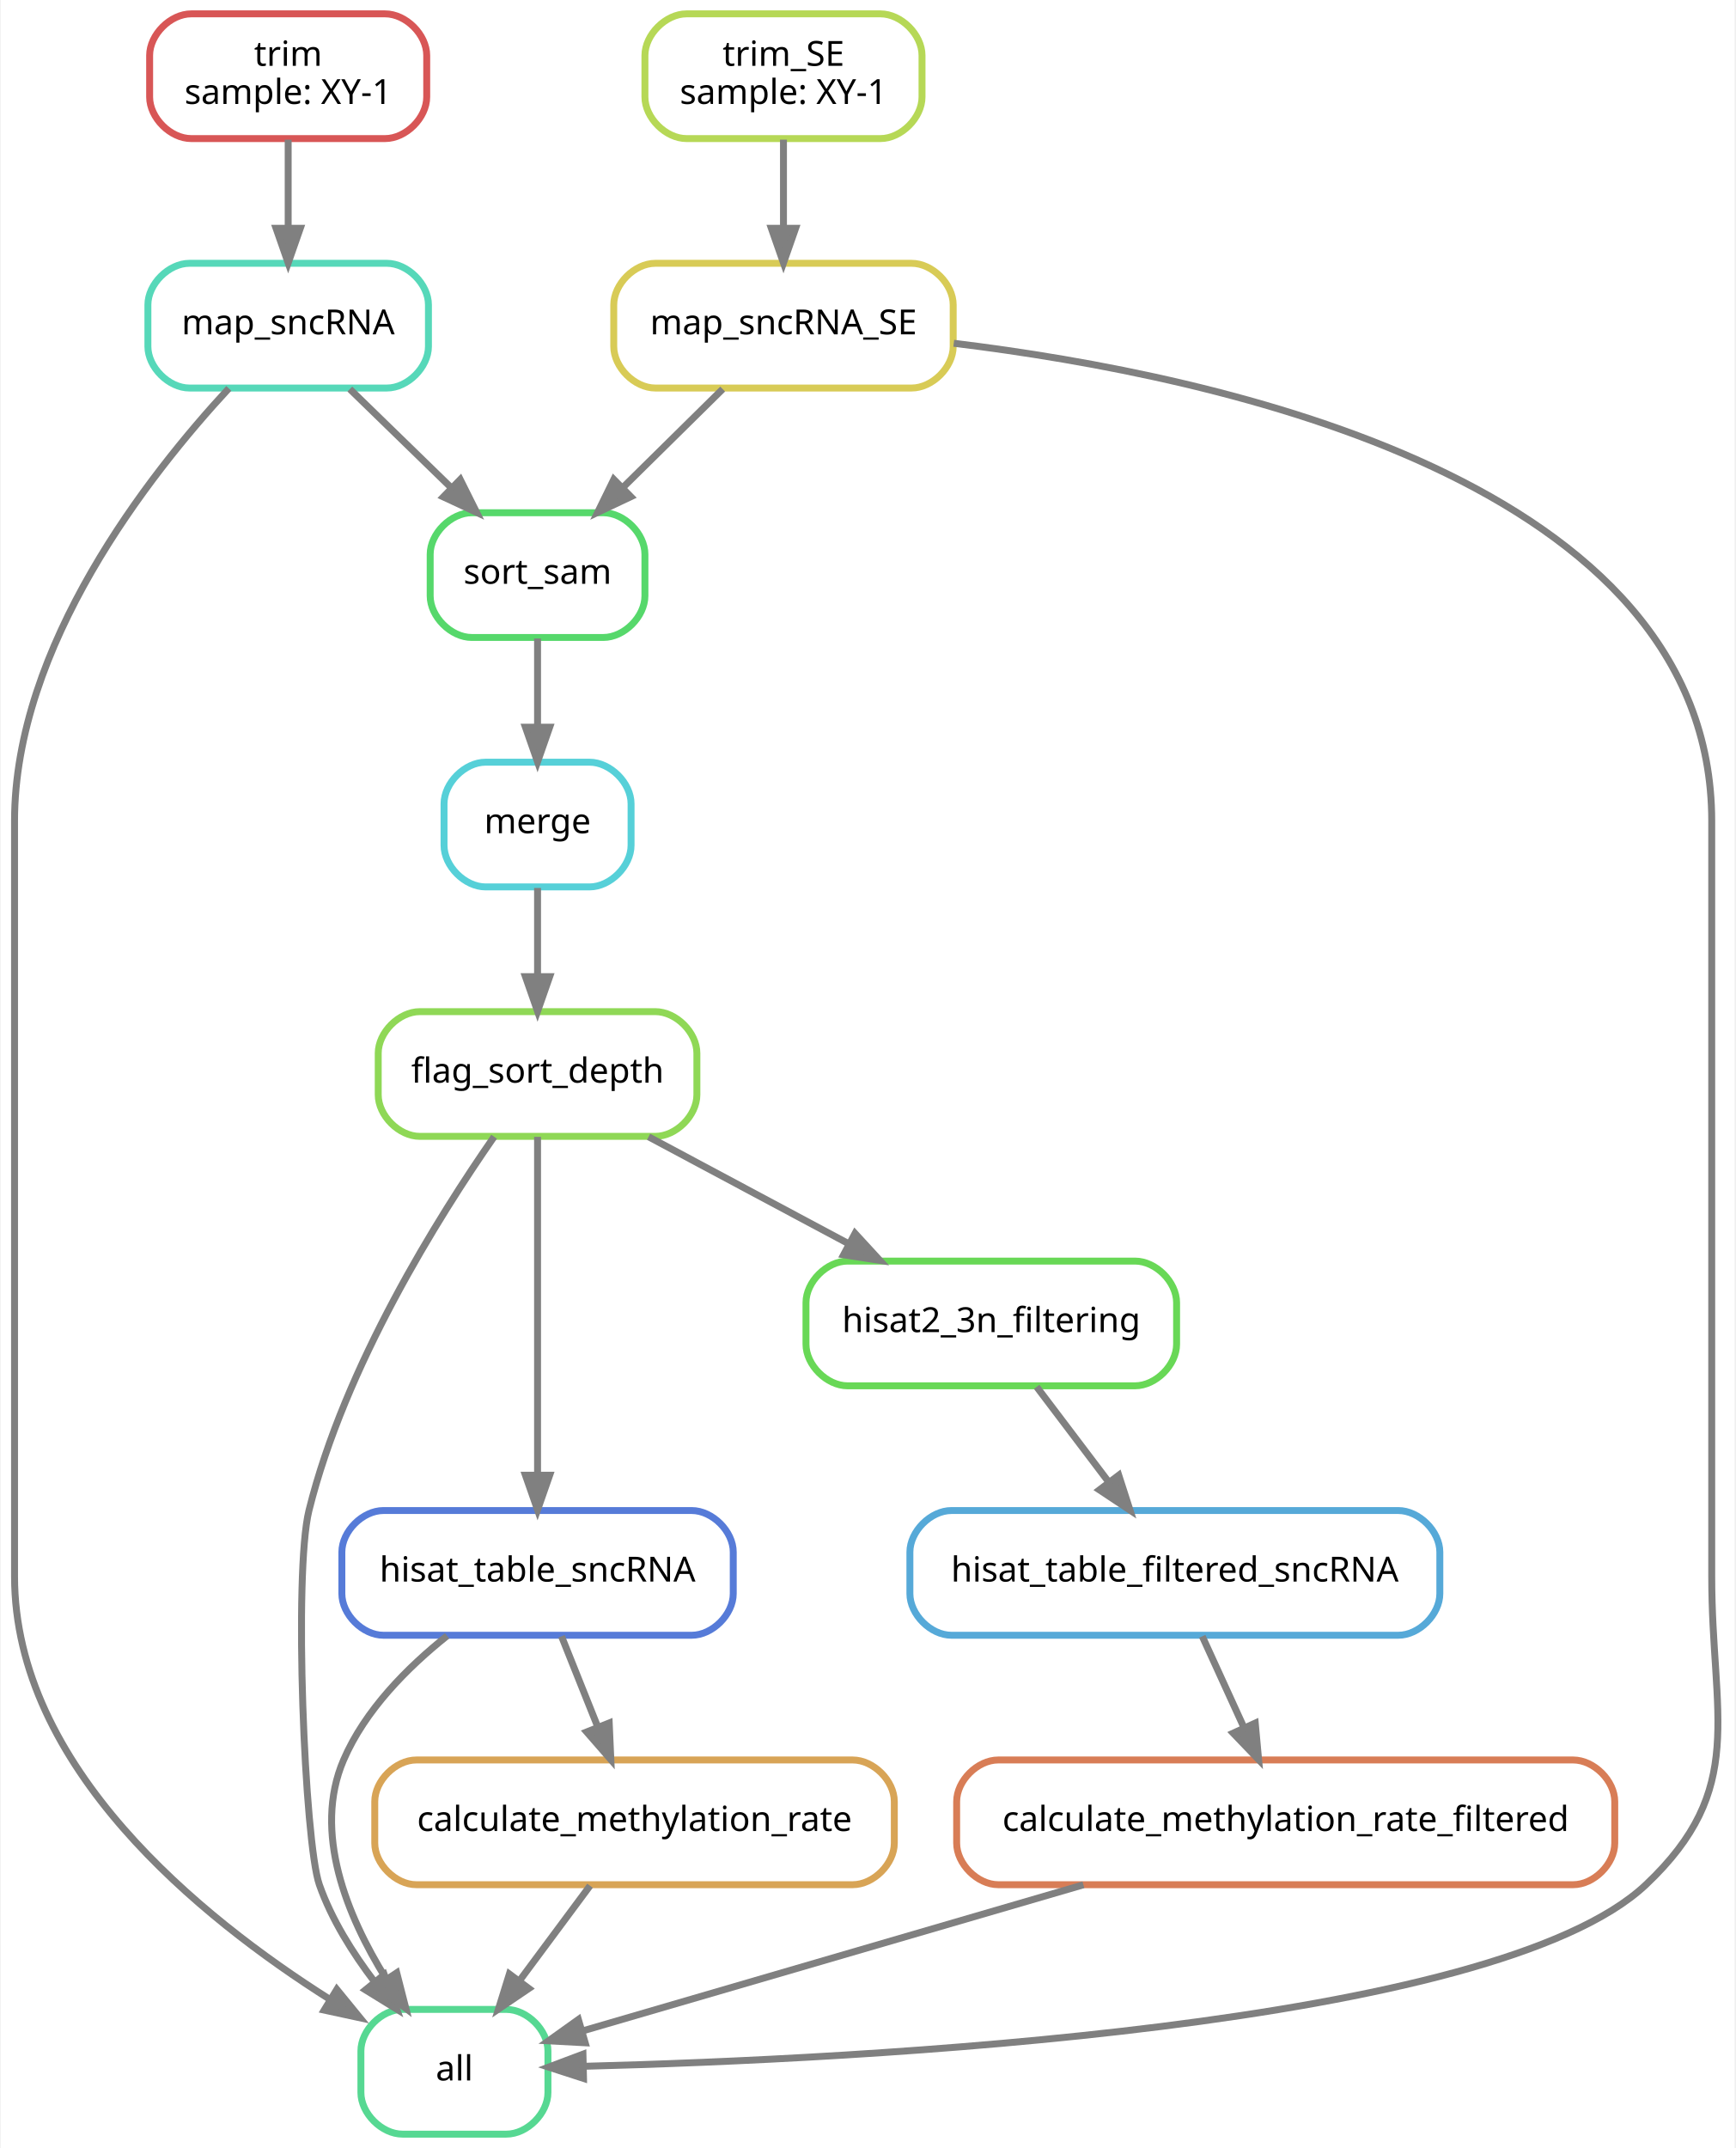
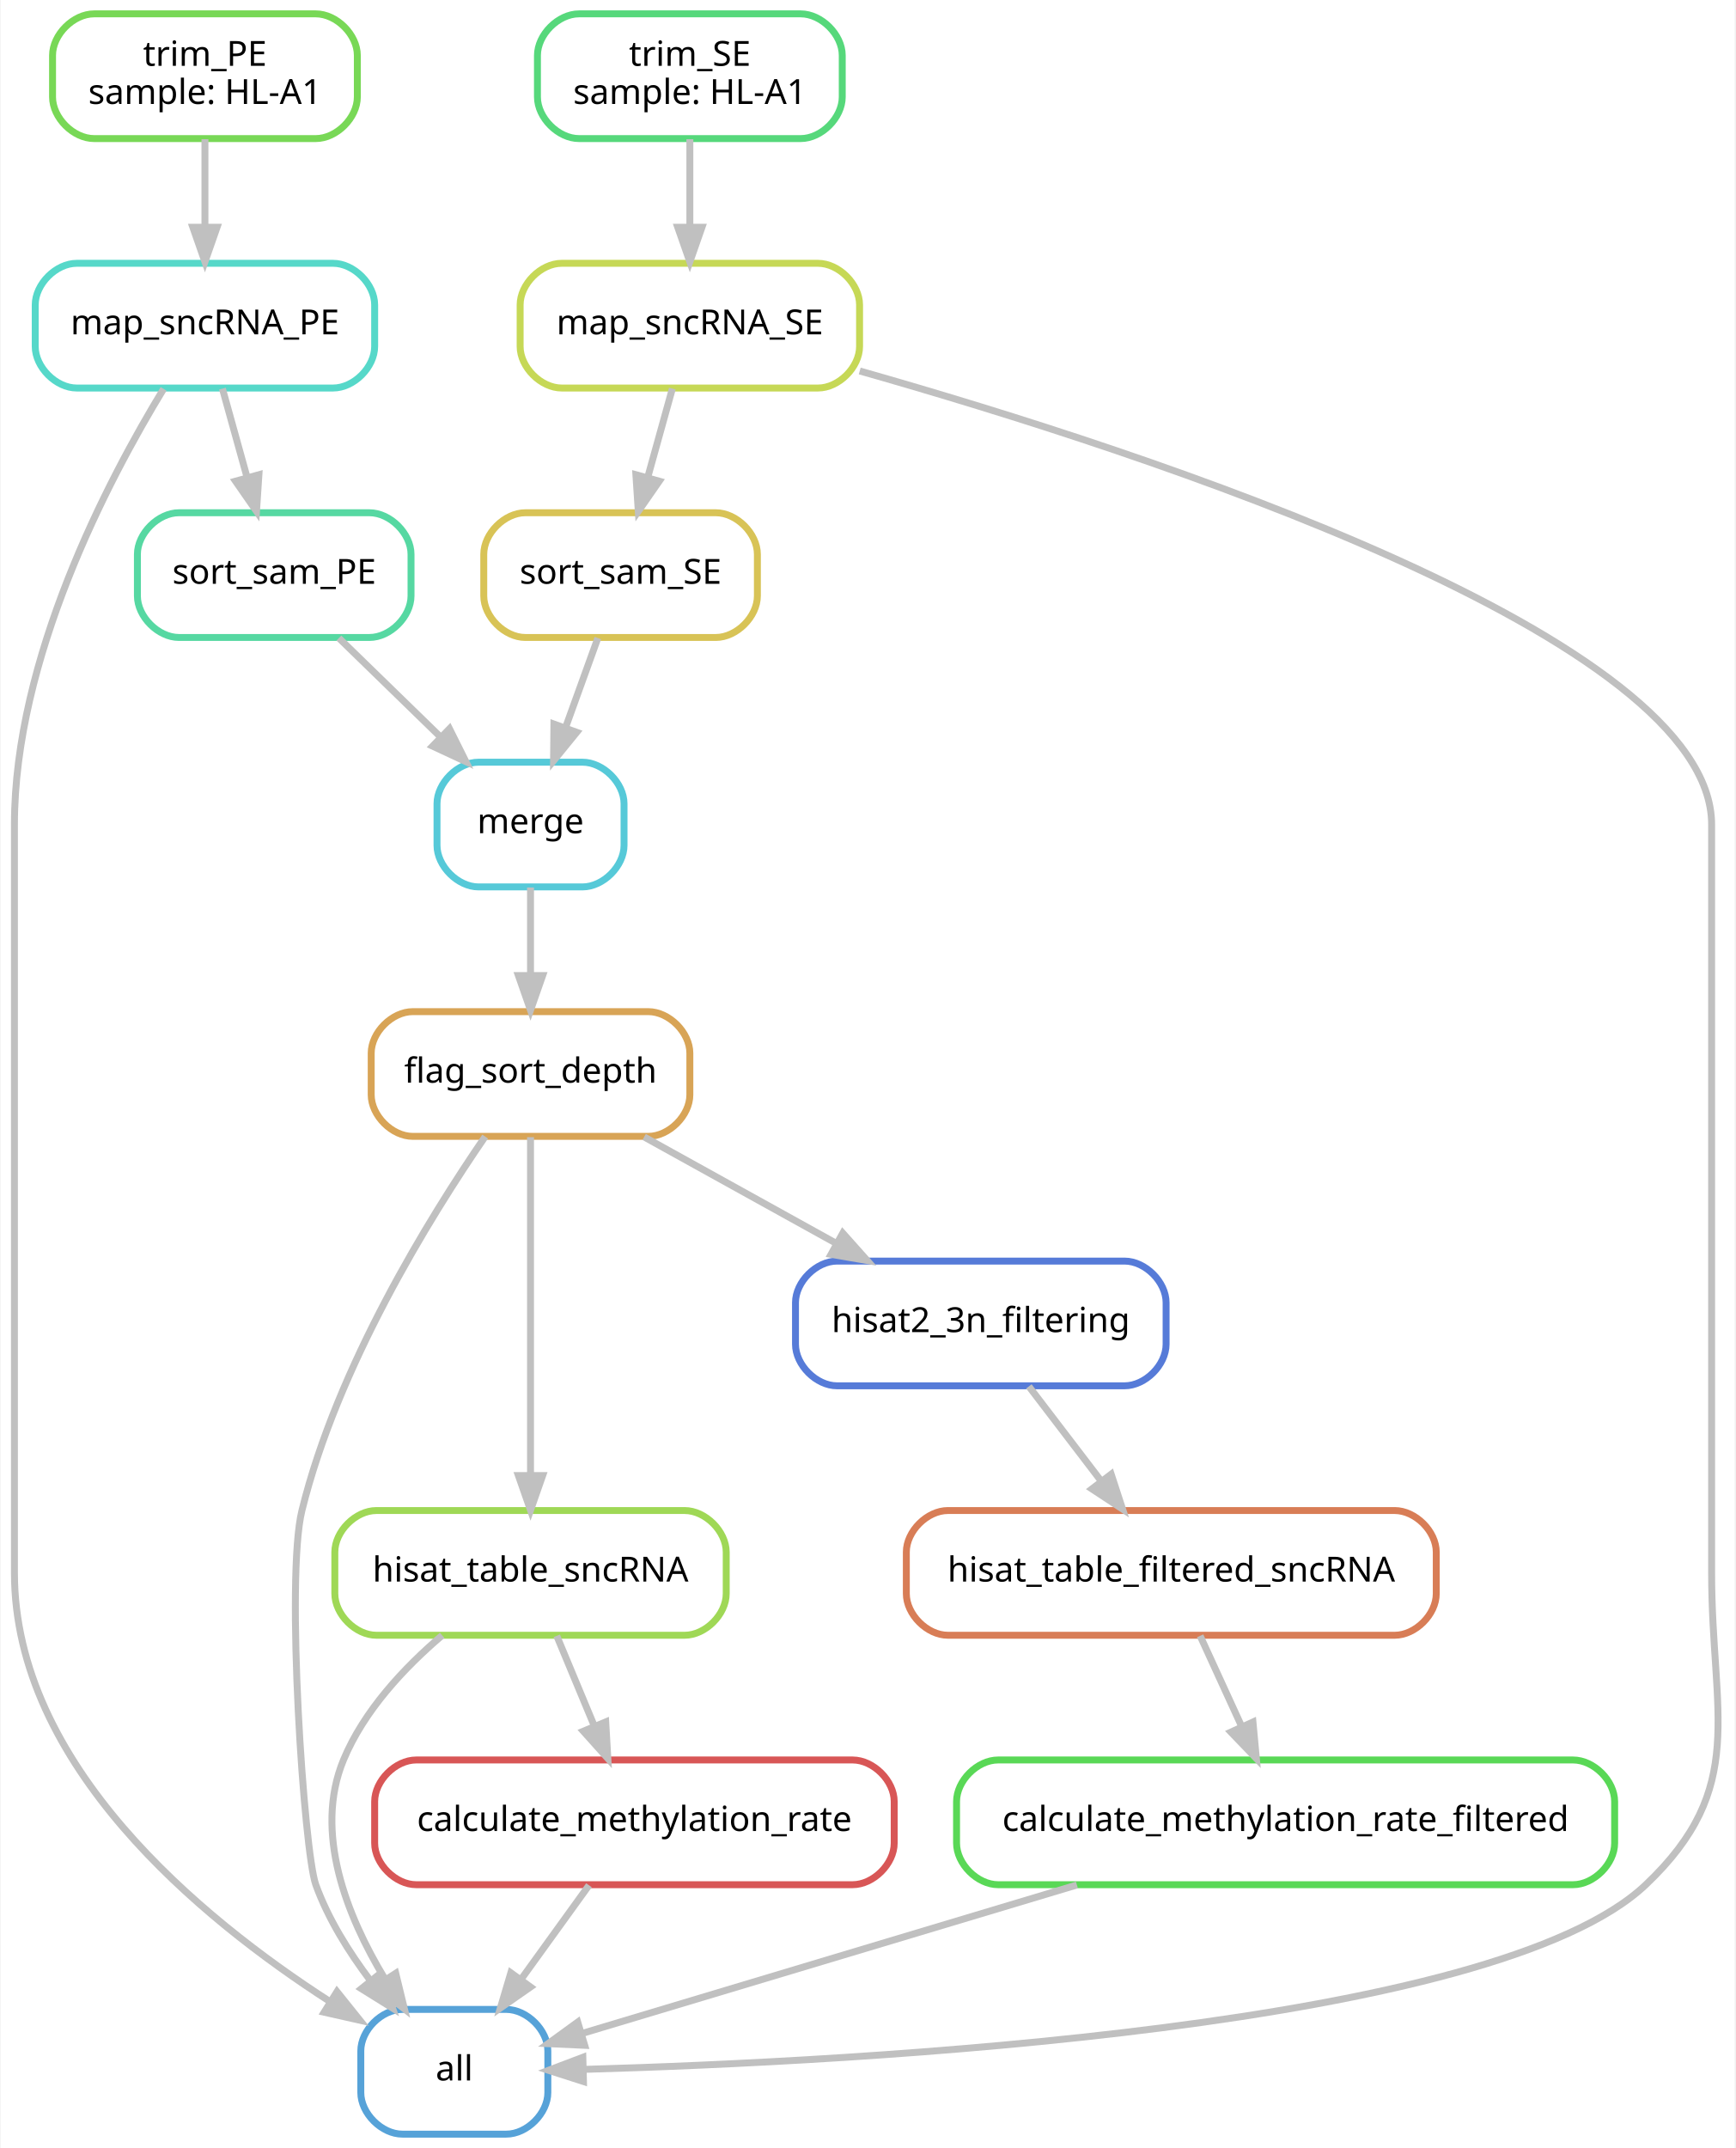
- <svg xmlns="http://www.w3.org/2000/svg" width="501pt" height="620pt" viewBox="0.00 0.00 500.60 620.00">
+ <svg xmlns="http://www.w3.org/2000/svg" width="501pt" height="620pt" viewBox="0.00 0.00 500.66 620.00">
  <g id="graph0" class="graph" transform="scale(1 1) rotate(0) translate(4 616)">
-     <polygon fill="white" stroke="transparent" points="-4,4 -4,-616 496.6,-616 496.6,4 -4,4" />
+     <polygon fill="#ffffff" stroke="transparent" points="-4,4 -4,-616 496.664,-616 496.664,4 -4,4" />
    <g id="node1" class="node">
-       <path fill="none" stroke="#56d892" stroke-width="2" d="M142,-36C142,-36 112,-36 112,-36 106,-36 100,-30 100,-24 100,-24 100,-12 100,-12 100,-6 106,0 112,0 112,0 142,0 142,0 148,0 154,-6 154,-12 154,-12 154,-24 154,-24 154,-30 148,-36 142,-36" />
-       <text text-anchor="middle" x="127" y="-15.5" font-family="sans" font-size="10.00">all</text>
+       <path fill="none" stroke="#56a2d8" stroke-width="2" d="M142,-36C142,-36 112,-36 112,-36 106,-36 100,-30 100,-24 100,-24 100,-12 100,-12 100,-6 106,0 112,0 112,0 142,0 142,0 148,0 154,-6 154,-12 154,-12 154,-24 154,-24 154,-30 148,-36 142,-36" />
+       <text text-anchor="middle" x="127" y="-15.5" font-family="sans" font-size="10.00" fill="#000000">all</text>
    </g>
    <g id="node2" class="node">
-       <path fill="none" stroke="#8fd856" stroke-width="2" d="M185,-324C185,-324 117,-324 117,-324 111,-324 105,-318 105,-312 105,-312 105,-300 105,-300 105,-294 111,-288 117,-288 117,-288 185,-288 185,-288 191,-288 197,-294 197,-300 197,-300 197,-312 197,-312 197,-318 191,-324 185,-324" />
-       <text text-anchor="middle" x="151" y="-303.5" font-family="sans" font-size="10.00">flag_sort_depth</text>
+       <path fill="none" stroke="#d8a456" stroke-width="2" d="M183,-324C183,-324 115,-324 115,-324 109,-324 103,-318 103,-312 103,-312 103,-300 103,-300 103,-294 109,-288 115,-288 115,-288 183,-288 183,-288 189,-288 195,-294 195,-300 195,-300 195,-312 195,-312 195,-318 189,-324 183,-324" />
+       <text text-anchor="middle" x="149" y="-303.5" font-family="sans" font-size="10.00" fill="#000000">flag_sort_depth</text>
    </g>
    <g id="edge1" class="edge">
-       <path fill="none" stroke="grey" stroke-width="2" d="M138.46,-287.9C122.38,-264.79 95.33,-221.69 85,-180 80.54,-161.98 83.73,-84.15 88,-72 91.52,-61.98 97.63,-52.24 103.99,-43.91" />
-       <polygon fill="grey" stroke="grey" stroke-width="2" points="106.75,-46.05 110.33,-36.08 101.32,-41.64 106.75,-46.05" />
+       <path fill="none" stroke="#c0c0c0" stroke-width="2" d="M135.904,-287.936C119.76,-264.441 93.207,-221.484 83,-180 78.208,-160.523 83.621,-81.356 87,-72 90.566,-62.124 96.569,-52.518 102.854,-44.212" />
+       <polygon fill="#c0c0c0" stroke="#c0c0c0" stroke-width="2" points="105.614,-46.365 109.153,-36.379 100.159,-41.978 105.614,-46.365" />
+     </g>
+     <g id="node10" class="node">
+       <path fill="none" stroke="#9fd856" stroke-width="2" d="M193.5,-180C193.5,-180 104.5,-180 104.5,-180 98.5,-180 92.5,-174 92.5,-168 92.5,-168 92.5,-156 92.5,-156 92.5,-150 98.5,-144 104.5,-144 104.5,-144 193.5,-144 193.5,-144 199.5,-144 205.5,-150 205.5,-156 205.5,-156 205.5,-168 205.5,-168 205.5,-174 199.5,-180 193.5,-180" />
+       <text text-anchor="middle" x="149" y="-159.5" font-family="sans" font-size="10.00" fill="#000000">hisat_table_sncRNA</text>
+     </g>
+     <g id="edge14" class="edge">
+       <path fill="none" stroke="#c0c0c0" stroke-width="2" d="M149,-287.762C149,-263.201 149,-219.247 149,-190.354" />
+       <polygon fill="#c0c0c0" stroke="#c0c0c0" stroke-width="2" points="152.5,-190.09 149,-180.09 145.5,-190.09 152.5,-190.09" />
+     </g>
+     <g id="node13" class="node">
+       <path fill="none" stroke="#567bd8" stroke-width="2" d="M320.5,-252C320.5,-252 237.5,-252 237.5,-252 231.5,-252 225.5,-246 225.5,-240 225.5,-240 225.5,-228 225.5,-228 225.5,-222 231.5,-216 237.5,-216 237.5,-216 320.5,-216 320.5,-216 326.5,-216 332.5,-222 332.5,-228 332.5,-228 332.5,-240 332.5,-240 332.5,-246 326.5,-252 320.5,-252" />
+       <text text-anchor="middle" x="279" y="-231.5" font-family="sans" font-size="10.00" fill="#000000">hisat2_3n_filtering</text>
+     </g>
+     <g id="edge17" class="edge">
+       <path fill="none" stroke="#c0c0c0" stroke-width="2" d="M181.804,-287.831C198.586,-278.537 219.198,-267.121 237.116,-257.197" />
+       <polygon fill="#c0c0c0" stroke="#c0c0c0" stroke-width="2" points="239.154,-260.07 246.206,-252.163 235.762,-253.946 239.154,-260.07" />
+     </g>
+     <g id="node3" class="node">
+       <path fill="none" stroke="#56c9d8" stroke-width="2" d="M164,-396C164,-396 134,-396 134,-396 128,-396 122,-390 122,-384 122,-384 122,-372 122,-372 122,-366 128,-360 134,-360 134,-360 164,-360 164,-360 170,-360 176,-366 176,-372 176,-372 176,-384 176,-384 176,-390 170,-396 164,-396" />
+       <text text-anchor="middle" x="149" y="-375.5" font-family="sans" font-size="10.00" fill="#000000">merge</text>
+     </g>
+     <g id="edge7" class="edge">
+       <path fill="none" stroke="#c0c0c0" stroke-width="2" d="M149,-359.831C149,-352.131 149,-342.974 149,-334.417" />
+       <polygon fill="#c0c0c0" stroke="#c0c0c0" stroke-width="2" points="152.5,-334.413 149,-324.413 145.5,-334.413 152.5,-334.413" />
+     </g>
+     <g id="node4" class="node">
+       <path fill="none" stroke="#56d8a2" stroke-width="2" d="M102.5,-468C102.5,-468 47.5,-468 47.5,-468 41.5,-468 35.5,-462 35.5,-456 35.5,-456 35.5,-444 35.5,-444 35.5,-438 41.5,-432 47.5,-432 47.5,-432 102.5,-432 102.5,-432 108.5,-432 114.5,-438 114.5,-444 114.5,-444 114.5,-456 114.5,-456 114.5,-462 108.5,-468 102.5,-468" />
+       <text text-anchor="middle" x="75" y="-447.5" font-family="sans" font-size="10.00" fill="#000000">sort_sam_PE</text>
+     </g>
+     <g id="edge8" class="edge">
+       <path fill="none" stroke="#c0c0c0" stroke-width="2" d="M93.673,-431.831C102.525,-423.219 113.249,-412.785 122.889,-403.405" />
+       <polygon fill="#c0c0c0" stroke="#c0c0c0" stroke-width="2" points="125.606,-405.645 130.333,-396.163 120.725,-400.628 125.606,-405.645" />
+     </g>
+     <g id="node5" class="node">
+       <path fill="none" stroke="#56d8c9" stroke-width="2" d="M92,-540C92,-540 18,-540 18,-540 12,-540 6,-534 6,-528 6,-528 6,-516 6,-516 6,-510 12,-504 18,-504 18,-504 92,-504 92,-504 98,-504 104,-510 104,-516 104,-516 104,-528 104,-528 104,-534 98,-540 92,-540" />
+       <text text-anchor="middle" x="55" y="-519.5" font-family="sans" font-size="10.00" fill="#000000">map_sncRNA_PE</text>
+     </g>
+     <g id="edge5" class="edge">
+       <path fill="none" stroke="#c0c0c0" stroke-width="2" d="M43.066,-503.755C26.89,-477.219 0,-425.903 0,-378 0,-378 0,-378 0,-162 0,-106.607 53.514,-62.451 91.067,-38.285" />
+       <polygon fill="#c0c0c0" stroke="#c0c0c0" stroke-width="2" points="93.125,-41.126 99.755,-32.862 89.419,-35.188 93.125,-41.126" />
+     </g>
+     <g id="edge10" class="edge">
+       <path fill="none" stroke="#c0c0c0" stroke-width="2" d="M60.047,-503.831C62.209,-496.046 64.785,-486.773 67.185,-478.135" />
+       <polygon fill="#c0c0c0" stroke="#c0c0c0" stroke-width="2" points="70.581,-478.985 69.885,-468.413 63.836,-477.112 70.581,-478.985" />
+     </g>
+     <g id="node6" class="node">
+       <path fill="none" stroke="#78d856" stroke-width="2" d="M87,-612C87,-612 23,-612 23,-612 17,-612 11,-606 11,-600 11,-600 11,-588 11,-588 11,-582 17,-576 23,-576 23,-576 87,-576 87,-576 93,-576 99,-582 99,-588 99,-588 99,-600 99,-600 99,-606 93,-612 87,-612" />
+       <text text-anchor="middle" x="55" y="-597" font-family="sans" font-size="10.00" fill="#000000">trim_PE</text>
+       <text text-anchor="middle" x="55" y="-586" font-family="sans" font-size="10.00" fill="#000000">sample: HL-A1</text>
+     </g>
+     <g id="edge11" class="edge">
+       <path fill="none" stroke="#c0c0c0" stroke-width="2" d="M55,-575.831C55,-568.131 55,-558.974 55,-550.417" />
+       <polygon fill="#c0c0c0" stroke="#c0c0c0" stroke-width="2" points="58.5,-550.413 55,-540.413 51.5,-550.413 58.5,-550.413" />
+     </g>
+     <g id="node7" class="node">
+       <path fill="none" stroke="#d8c356" stroke-width="2" d="M202.5,-468C202.5,-468 147.5,-468 147.5,-468 141.5,-468 135.5,-462 135.5,-456 135.5,-456 135.5,-444 135.5,-444 135.5,-438 141.5,-432 147.5,-432 147.5,-432 202.5,-432 202.5,-432 208.5,-432 214.5,-438 214.5,-444 214.5,-444 214.5,-456 214.5,-456 214.5,-462 208.5,-468 202.5,-468" />
+       <text text-anchor="middle" x="175" y="-447.5" font-family="sans" font-size="10.00" fill="#000000">sort_sam_SE</text>
+     </g>
+     <g id="edge9" class="edge">
+       <path fill="none" stroke="#c0c0c0" stroke-width="2" d="M168.439,-431.831C165.597,-423.962 162.206,-414.571 159.058,-405.853" />
+       <polygon fill="#c0c0c0" stroke="#c0c0c0" stroke-width="2" points="162.338,-404.63 155.649,-396.413 155.754,-407.008 162.338,-404.63" />
+     </g>
+     <g id="node8" class="node">
+       <path fill="none" stroke="#c6d856" stroke-width="2" d="M232,-540C232,-540 158,-540 158,-540 152,-540 146,-534 146,-528 146,-528 146,-516 146,-516 146,-510 152,-504 158,-504 158,-504 232,-504 232,-504 238,-504 244,-510 244,-516 244,-516 244,-528 244,-528 244,-534 238,-540 232,-540" />
+       <text text-anchor="middle" x="195" y="-519.5" font-family="sans" font-size="10.00" fill="#000000">map_sncRNA_SE</text>
+     </g>
+     <g id="edge6" class="edge">
+       <path fill="none" stroke="#c0c0c0" stroke-width="2" d="M244.044,-508.923C327.929,-485.098 490,-432.07 490,-378 490,-378 490,-378 490,-162 490,-121.118 500.654,-100.141 471,-72 427.407,-30.631 244.03,-20.948 164.291,-18.687" />
+       <polygon fill="#c0c0c0" stroke="#c0c0c0" stroke-width="2" points="164.287,-15.186 154.199,-18.425 164.105,-22.183 164.287,-15.186" />
+     </g>
+     <g id="edge12" class="edge">
+       <path fill="none" stroke="#c0c0c0" stroke-width="2" d="M189.953,-503.831C187.791,-496.046 185.215,-486.773 182.815,-478.135" />
+       <polygon fill="#c0c0c0" stroke="#c0c0c0" stroke-width="2" points="186.164,-477.112 180.115,-468.413 179.419,-478.985 186.164,-477.112" />
    </g>
    <g id="node9" class="node">
-       <path fill="none" stroke="#567bd8" stroke-width="2" d="M195.5,-180C195.5,-180 106.5,-180 106.5,-180 100.5,-180 94.5,-174 94.5,-168 94.5,-168 94.5,-156 94.5,-156 94.5,-150 100.5,-144 106.5,-144 106.5,-144 195.5,-144 195.5,-144 201.5,-144 207.5,-150 207.5,-156 207.5,-156 207.5,-168 207.5,-168 207.5,-174 201.5,-180 195.5,-180" />
-       <text text-anchor="middle" x="151" y="-159.5" font-family="sans" font-size="10.00">hisat_table_sncRNA</text>
+       <path fill="none" stroke="#56d87b" stroke-width="2" d="M227,-612C227,-612 163,-612 163,-612 157,-612 151,-606 151,-600 151,-600 151,-588 151,-588 151,-582 157,-576 163,-576 163,-576 227,-576 227,-576 233,-576 239,-582 239,-588 239,-588 239,-600 239,-600 239,-606 233,-612 227,-612" />
+       <text text-anchor="middle" x="195" y="-597" font-family="sans" font-size="10.00" fill="#000000">trim_SE</text>
+       <text text-anchor="middle" x="195" y="-586" font-family="sans" font-size="10.00" fill="#000000">sample: HL-A1</text>
    </g>
    <g id="edge13" class="edge">
-       <path fill="none" stroke="grey" stroke-width="2" d="M151,-287.87C151,-263.67 151,-219.21 151,-190.39" />
-       <polygon fill="grey" stroke="grey" stroke-width="2" points="154.5,-190.19 151,-180.19 147.5,-190.19 154.5,-190.19" />
+       <path fill="none" stroke="#c0c0c0" stroke-width="2" d="M195,-575.831C195,-568.131 195,-558.974 195,-550.417" />
+       <polygon fill="#c0c0c0" stroke="#c0c0c0" stroke-width="2" points="198.5,-550.413 195,-540.413 191.5,-550.413 198.5,-550.413" />
+     </g>
+     <g id="edge2" class="edge">
+       <path fill="none" stroke="#c0c0c0" stroke-width="2" d="M123.495,-143.963C112.525,-134.628 100.885,-122.209 95,-108 86.353,-87.125 95.975,-62.977 106.869,-44.953" />
+       <polygon fill="#c0c0c0" stroke="#c0c0c0" stroke-width="2" points="110.083,-46.429 112.591,-36.135 104.211,-42.618 110.083,-46.429" />
+     </g>
+     <g id="node14" class="node">
+       <path fill="none" stroke="#d85656" stroke-width="2" d="M242,-108C242,-108 116,-108 116,-108 110,-108 104,-102 104,-96 104,-96 104,-84 104,-84 104,-78 110,-72 116,-72 116,-72 242,-72 242,-72 248,-72 254,-78 254,-84 254,-84 254,-96 254,-96 254,-102 248,-108 242,-108" />
+       <text text-anchor="middle" x="179" y="-87.5" font-family="sans" font-size="10.00" fill="#000000">calculate_methylation_rate</text>
+     </g>
+     <g id="edge18" class="edge">
+       <path fill="none" stroke="#c0c0c0" stroke-width="2" d="M156.57,-143.831C159.849,-135.962 163.762,-126.571 167.394,-117.853" />
+       <polygon fill="#c0c0c0" stroke="#c0c0c0" stroke-width="2" points="170.712,-118.99 171.328,-108.413 164.251,-116.298 170.712,-118.99" />
+     </g>
+     <g id="node11" class="node">
+       <path fill="none" stroke="#59d856" stroke-width="2" d="M450,-108C450,-108 284,-108 284,-108 278,-108 272,-102 272,-96 272,-96 272,-84 272,-84 272,-78 278,-72 284,-72 284,-72 450,-72 450,-72 456,-72 462,-78 462,-84 462,-84 462,-96 462,-96 462,-102 456,-108 450,-108" />
+       <text text-anchor="middle" x="367" y="-87.5" font-family="sans" font-size="10.00" fill="#000000">calculate_methylation_rate_filtered</text>
+     </g>
+     <g id="edge3" class="edge">
+       <path fill="none" stroke="#c0c0c0" stroke-width="2" d="M306.748,-71.924C261.753,-58.426 201.713,-40.414 163.695,-29.009" />
+       <polygon fill="#c0c0c0" stroke="#c0c0c0" stroke-width="2" points="164.641,-25.638 154.057,-26.117 162.629,-32.343 164.641,-25.638" />
    </g>
    <g id="node12" class="node">
-       <path fill="none" stroke="#68d856" stroke-width="2" d="M323.5,-252C323.5,-252 240.5,-252 240.5,-252 234.5,-252 228.5,-246 228.5,-240 228.5,-240 228.5,-228 228.5,-228 228.5,-222 234.5,-216 240.5,-216 240.5,-216 323.5,-216 323.5,-216 329.5,-216 335.5,-222 335.5,-228 335.5,-228 335.5,-240 335.5,-240 335.5,-246 329.5,-252 323.5,-252" />
-       <text text-anchor="middle" x="282" y="-231.5" font-family="sans" font-size="10.00">hisat2_3n_filtering</text>
+       <path fill="none" stroke="#d87d56" stroke-width="2" d="M398.5,-180C398.5,-180 269.5,-180 269.5,-180 263.5,-180 257.5,-174 257.5,-168 257.5,-168 257.5,-156 257.5,-156 257.5,-150 263.5,-144 269.5,-144 269.5,-144 398.5,-144 398.5,-144 404.5,-144 410.5,-150 410.5,-156 410.5,-156 410.5,-168 410.5,-168 410.5,-174 404.5,-180 398.5,-180" />
+       <text text-anchor="middle" x="334" y="-159.5" font-family="sans" font-size="10.00" fill="#000000">hisat_table_filtered_sncRNA</text>
+     </g>
+     <g id="edge15" class="edge">
+       <path fill="none" stroke="#c0c0c0" stroke-width="2" d="M342.327,-143.831C345.973,-135.877 350.331,-126.369 354.363,-117.572" />
+       <polygon fill="#c0c0c0" stroke="#c0c0c0" stroke-width="2" points="357.576,-118.962 358.561,-108.413 351.212,-116.046 357.576,-118.962" />
    </g>
    <g id="edge16" class="edge">
-       <path fill="none" stroke="grey" stroke-width="2" d="M183.05,-287.88C200.49,-278.55 222.27,-266.92 240.94,-256.94" />
-       <polygon fill="grey" stroke="grey" stroke-width="2" points="242.66,-259.99 249.83,-252.19 239.36,-253.82 242.66,-259.99" />
-     </g>
-     <g id="node3" class="node">
-       <path fill="none" stroke="#56d0d8" stroke-width="2" d="M166,-396C166,-396 136,-396 136,-396 130,-396 124,-390 124,-384 124,-384 124,-372 124,-372 124,-366 130,-360 136,-360 136,-360 166,-360 166,-360 172,-360 178,-366 178,-372 178,-372 178,-384 178,-384 178,-390 172,-396 166,-396" />
-       <text text-anchor="middle" x="151" y="-375.5" font-family="sans" font-size="10.00">merge</text>
-     </g>
-     <g id="edge7" class="edge">
-       <path fill="none" stroke="grey" stroke-width="2" d="M151,-359.7C151,-351.98 151,-342.71 151,-334.11" />
-       <polygon fill="grey" stroke="grey" stroke-width="2" points="154.5,-334.1 151,-324.1 147.5,-334.1 154.5,-334.1" />
-     </g>
-     <g id="node4" class="node">
-       <path fill="none" stroke="#56d86b" stroke-width="2" d="M170,-468C170,-468 132,-468 132,-468 126,-468 120,-462 120,-456 120,-456 120,-444 120,-444 120,-438 126,-432 132,-432 132,-432 170,-432 170,-432 176,-432 182,-438 182,-444 182,-444 182,-456 182,-456 182,-462 176,-468 170,-468" />
-       <text text-anchor="middle" x="151" y="-447.5" font-family="sans" font-size="10.00">sort_sam</text>
-     </g>
-     <g id="edge8" class="edge">
-       <path fill="none" stroke="grey" stroke-width="2" d="M151,-431.7C151,-423.98 151,-414.71 151,-406.11" />
-       <polygon fill="grey" stroke="grey" stroke-width="2" points="154.5,-406.1 151,-396.1 147.5,-406.1 154.5,-406.1" />
-     </g>
-     <g id="node5" class="node">
-       <path fill="none" stroke="#56d8b9" stroke-width="2" d="M107.5,-540C107.5,-540 50.5,-540 50.5,-540 44.5,-540 38.5,-534 38.5,-528 38.5,-528 38.5,-516 38.5,-516 38.5,-510 44.5,-504 50.5,-504 50.5,-504 107.5,-504 107.5,-504 113.5,-504 119.5,-510 119.5,-516 119.5,-516 119.5,-528 119.5,-528 119.5,-534 113.5,-540 107.5,-540" />
-       <text text-anchor="middle" x="79" y="-519.5" font-family="sans" font-size="10.00">map_sncRNA</text>
-     </g>
-     <g id="edge5" class="edge">
-       <path fill="none" stroke="grey" stroke-width="2" d="M61.86,-503.89C38.62,-478.8 0,-429.5 0,-379 0,-379 0,-379 0,-161 0,-106.04 53.51,-62.6 91.07,-38.88" />
-       <polygon fill="grey" stroke="grey" stroke-width="2" points="93.05,-41.77 99.76,-33.56 89.4,-35.8 93.05,-41.77" />
-     </g>
-     <g id="edge9" class="edge">
-       <path fill="none" stroke="grey" stroke-width="2" d="M96.8,-503.7C105.6,-495.14 116.38,-484.66 126,-475.3" />
-       <polygon fill="grey" stroke="grey" stroke-width="2" points="128.68,-477.58 133.41,-468.1 123.8,-472.57 128.68,-477.58" />
-     </g>
-     <g id="node6" class="node">
-       <path fill="none" stroke="#d85656" stroke-width="2" d="M107,-612C107,-612 51,-612 51,-612 45,-612 39,-606 39,-600 39,-600 39,-588 39,-588 39,-582 45,-576 51,-576 51,-576 107,-576 107,-576 113,-576 119,-582 119,-588 119,-588 119,-600 119,-600 119,-606 113,-612 107,-612" />
-       <text text-anchor="middle" x="79" y="-597" font-family="sans" font-size="10.00">trim</text>
-       <text text-anchor="middle" x="79" y="-586" font-family="sans" font-size="10.00">sample: XY-1</text>
-     </g>
-     <g id="edge11" class="edge">
-       <path fill="none" stroke="grey" stroke-width="2" d="M79,-575.7C79,-567.98 79,-558.71 79,-550.11" />
-       <polygon fill="grey" stroke="grey" stroke-width="2" points="82.5,-550.1 79,-540.1 75.5,-550.1 82.5,-550.1" />
-     </g>
-     <g id="node7" class="node">
-       <path fill="none" stroke="#d8cb56" stroke-width="2" d="M259,-540C259,-540 185,-540 185,-540 179,-540 173,-534 173,-528 173,-528 173,-516 173,-516 173,-510 179,-504 185,-504 185,-504 259,-504 259,-504 265,-504 271,-510 271,-516 271,-516 271,-528 271,-528 271,-534 265,-540 259,-540" />
-       <text text-anchor="middle" x="222" y="-519.5" font-family="sans" font-size="10.00">map_sncRNA_SE</text>
-     </g>
-     <g id="edge6" class="edge">
-       <path fill="none" stroke="grey" stroke-width="2" d="M271.16,-516.92C348.52,-507.52 490,-476.94 490,-379 490,-379 490,-379 490,-161 490,-120.55 500.41,-99.77 471,-72 427.32,-30.76 243.99,-21.61 164.28,-19.58" />
-       <polygon fill="grey" stroke="grey" stroke-width="2" points="164.27,-16.08 154.19,-19.35 164.11,-23.08 164.27,-16.08" />
-     </g>
-     <g id="edge10" class="edge">
-       <path fill="none" stroke="grey" stroke-width="2" d="M204.45,-503.7C195.77,-495.14 185.14,-484.66 175.65,-475.3" />
-       <polygon fill="grey" stroke="grey" stroke-width="2" points="177.93,-472.63 168.35,-468.1 173.01,-477.62 177.93,-472.63" />
-     </g>
-     <g id="node8" class="node">
-       <path fill="none" stroke="#b6d856" stroke-width="2" d="M250,-612C250,-612 194,-612 194,-612 188,-612 182,-606 182,-600 182,-600 182,-588 182,-588 182,-582 188,-576 194,-576 194,-576 250,-576 250,-576 256,-576 262,-582 262,-588 262,-588 262,-600 262,-600 262,-606 256,-612 250,-612" />
-       <text text-anchor="middle" x="222" y="-597" font-family="sans" font-size="10.00">trim_SE</text>
-       <text text-anchor="middle" x="222" y="-586" font-family="sans" font-size="10.00">sample: XY-1</text>
-     </g>
-     <g id="edge12" class="edge">
-       <path fill="none" stroke="grey" stroke-width="2" d="M222,-575.7C222,-567.98 222,-558.71 222,-550.11" />
-       <polygon fill="grey" stroke="grey" stroke-width="2" points="225.5,-550.1 222,-540.1 218.5,-550.1 225.5,-550.1" />
-     </g>
-     <g id="edge2" class="edge">
-       <path fill="none" stroke="grey" stroke-width="2" d="M124.88,-143.82C113.42,-134.69 101.19,-122.39 95,-108 86.04,-87.19 96.03,-62.97 107.15,-45.05" />
-       <polygon fill="grey" stroke="grey" stroke-width="2" points="110.34,-46.57 112.97,-36.3 104.52,-42.69 110.34,-46.57" />
-     </g>
-     <g id="node13" class="node">
-       <path fill="none" stroke="#d8a456" stroke-width="2" d="M242,-108C242,-108 116,-108 116,-108 110,-108 104,-102 104,-96 104,-96 104,-84 104,-84 104,-78 110,-72 116,-72 116,-72 242,-72 242,-72 248,-72 254,-78 254,-84 254,-84 254,-96 254,-96 254,-102 248,-108 242,-108" />
-       <text text-anchor="middle" x="179" y="-87.5" font-family="sans" font-size="10.00">calculate_methylation_rate</text>
-     </g>
-     <g id="edge17" class="edge">
-       <path fill="none" stroke="grey" stroke-width="2" d="M157.92,-143.7C161.07,-135.81 164.88,-126.3 168.38,-117.55" />
-       <polygon fill="grey" stroke="grey" stroke-width="2" points="171.69,-118.69 172.16,-108.1 165.19,-116.09 171.69,-118.69" />
-     </g>
-     <g id="node10" class="node">
-       <path fill="none" stroke="#d87d56" stroke-width="2" d="M450,-108C450,-108 284,-108 284,-108 278,-108 272,-102 272,-96 272,-96 272,-84 272,-84 272,-78 278,-72 284,-72 284,-72 450,-72 450,-72 456,-72 462,-78 462,-84 462,-84 462,-96 462,-96 462,-102 456,-108 450,-108" />
-       <text text-anchor="middle" x="367" y="-87.5" font-family="sans" font-size="10.00">calculate_methylation_rate_filtered</text>
-     </g>
-     <g id="edge3" class="edge">
-       <path fill="none" stroke="grey" stroke-width="2" d="M308.6,-71.97C263.51,-58.81 202.5,-41.02 163.95,-29.78" />
-       <polygon fill="grey" stroke="grey" stroke-width="2" points="164.75,-26.37 154.17,-26.93 162.79,-33.09 164.75,-26.37" />
-     </g>
-     <g id="node11" class="node">
-       <path fill="none" stroke="#56a9d8" stroke-width="2" d="M399.5,-180C399.5,-180 270.5,-180 270.5,-180 264.5,-180 258.5,-174 258.5,-168 258.5,-168 258.5,-156 258.5,-156 258.5,-150 264.5,-144 270.5,-144 270.5,-144 399.5,-144 399.5,-144 405.5,-144 411.5,-150 411.5,-156 411.5,-156 411.5,-168 411.5,-168 411.5,-174 405.5,-180 399.5,-180" />
-       <text text-anchor="middle" x="335" y="-159.5" font-family="sans" font-size="10.00">hisat_table_filtered_sncRNA</text>
-     </g>
-     <g id="edge14" class="edge">
-       <path fill="none" stroke="grey" stroke-width="2" d="M342.91,-143.7C346.55,-135.73 350.95,-126.1 354.99,-117.26" />
-       <polygon fill="grey" stroke="grey" stroke-width="2" points="358.21,-118.65 359.18,-108.1 351.84,-115.74 358.21,-118.65" />
-     </g>
-     <g id="edge15" class="edge">
-       <path fill="none" stroke="grey" stroke-width="2" d="M295.1,-215.7C301.39,-207.39 309.05,-197.28 315.96,-188.14" />
-       <polygon fill="grey" stroke="grey" stroke-width="2" points="318.8,-190.19 322.05,-180.1 313.22,-185.96 318.8,-190.19" />
+       <path fill="none" stroke="#c0c0c0" stroke-width="2" d="M292.879,-215.831C299.214,-207.539 306.838,-197.557 313.793,-188.453" />
+       <polygon fill="#c0c0c0" stroke="#c0c0c0" stroke-width="2" points="316.645,-190.485 319.934,-180.413 311.082,-186.235 316.645,-190.485" />
    </g>
    <g id="edge4" class="edge">
-       <path fill="none" stroke="grey" stroke-width="2" d="M166.15,-71.7C159.97,-63.39 152.46,-53.28 145.68,-44.14" />
-       <polygon fill="grey" stroke="grey" stroke-width="2" points="148.48,-42.04 139.71,-36.1 142.86,-46.22 148.48,-42.04" />
+       <path fill="none" stroke="#c0c0c0" stroke-width="2" d="M165.878,-71.831C159.95,-63.623 152.827,-53.761 146.307,-44.732" />
+       <polygon fill="#c0c0c0" stroke="#c0c0c0" stroke-width="2" points="148.991,-42.471 140.298,-36.413 143.316,-46.569 148.991,-42.471" />
    </g>
  </g>
</svg>
